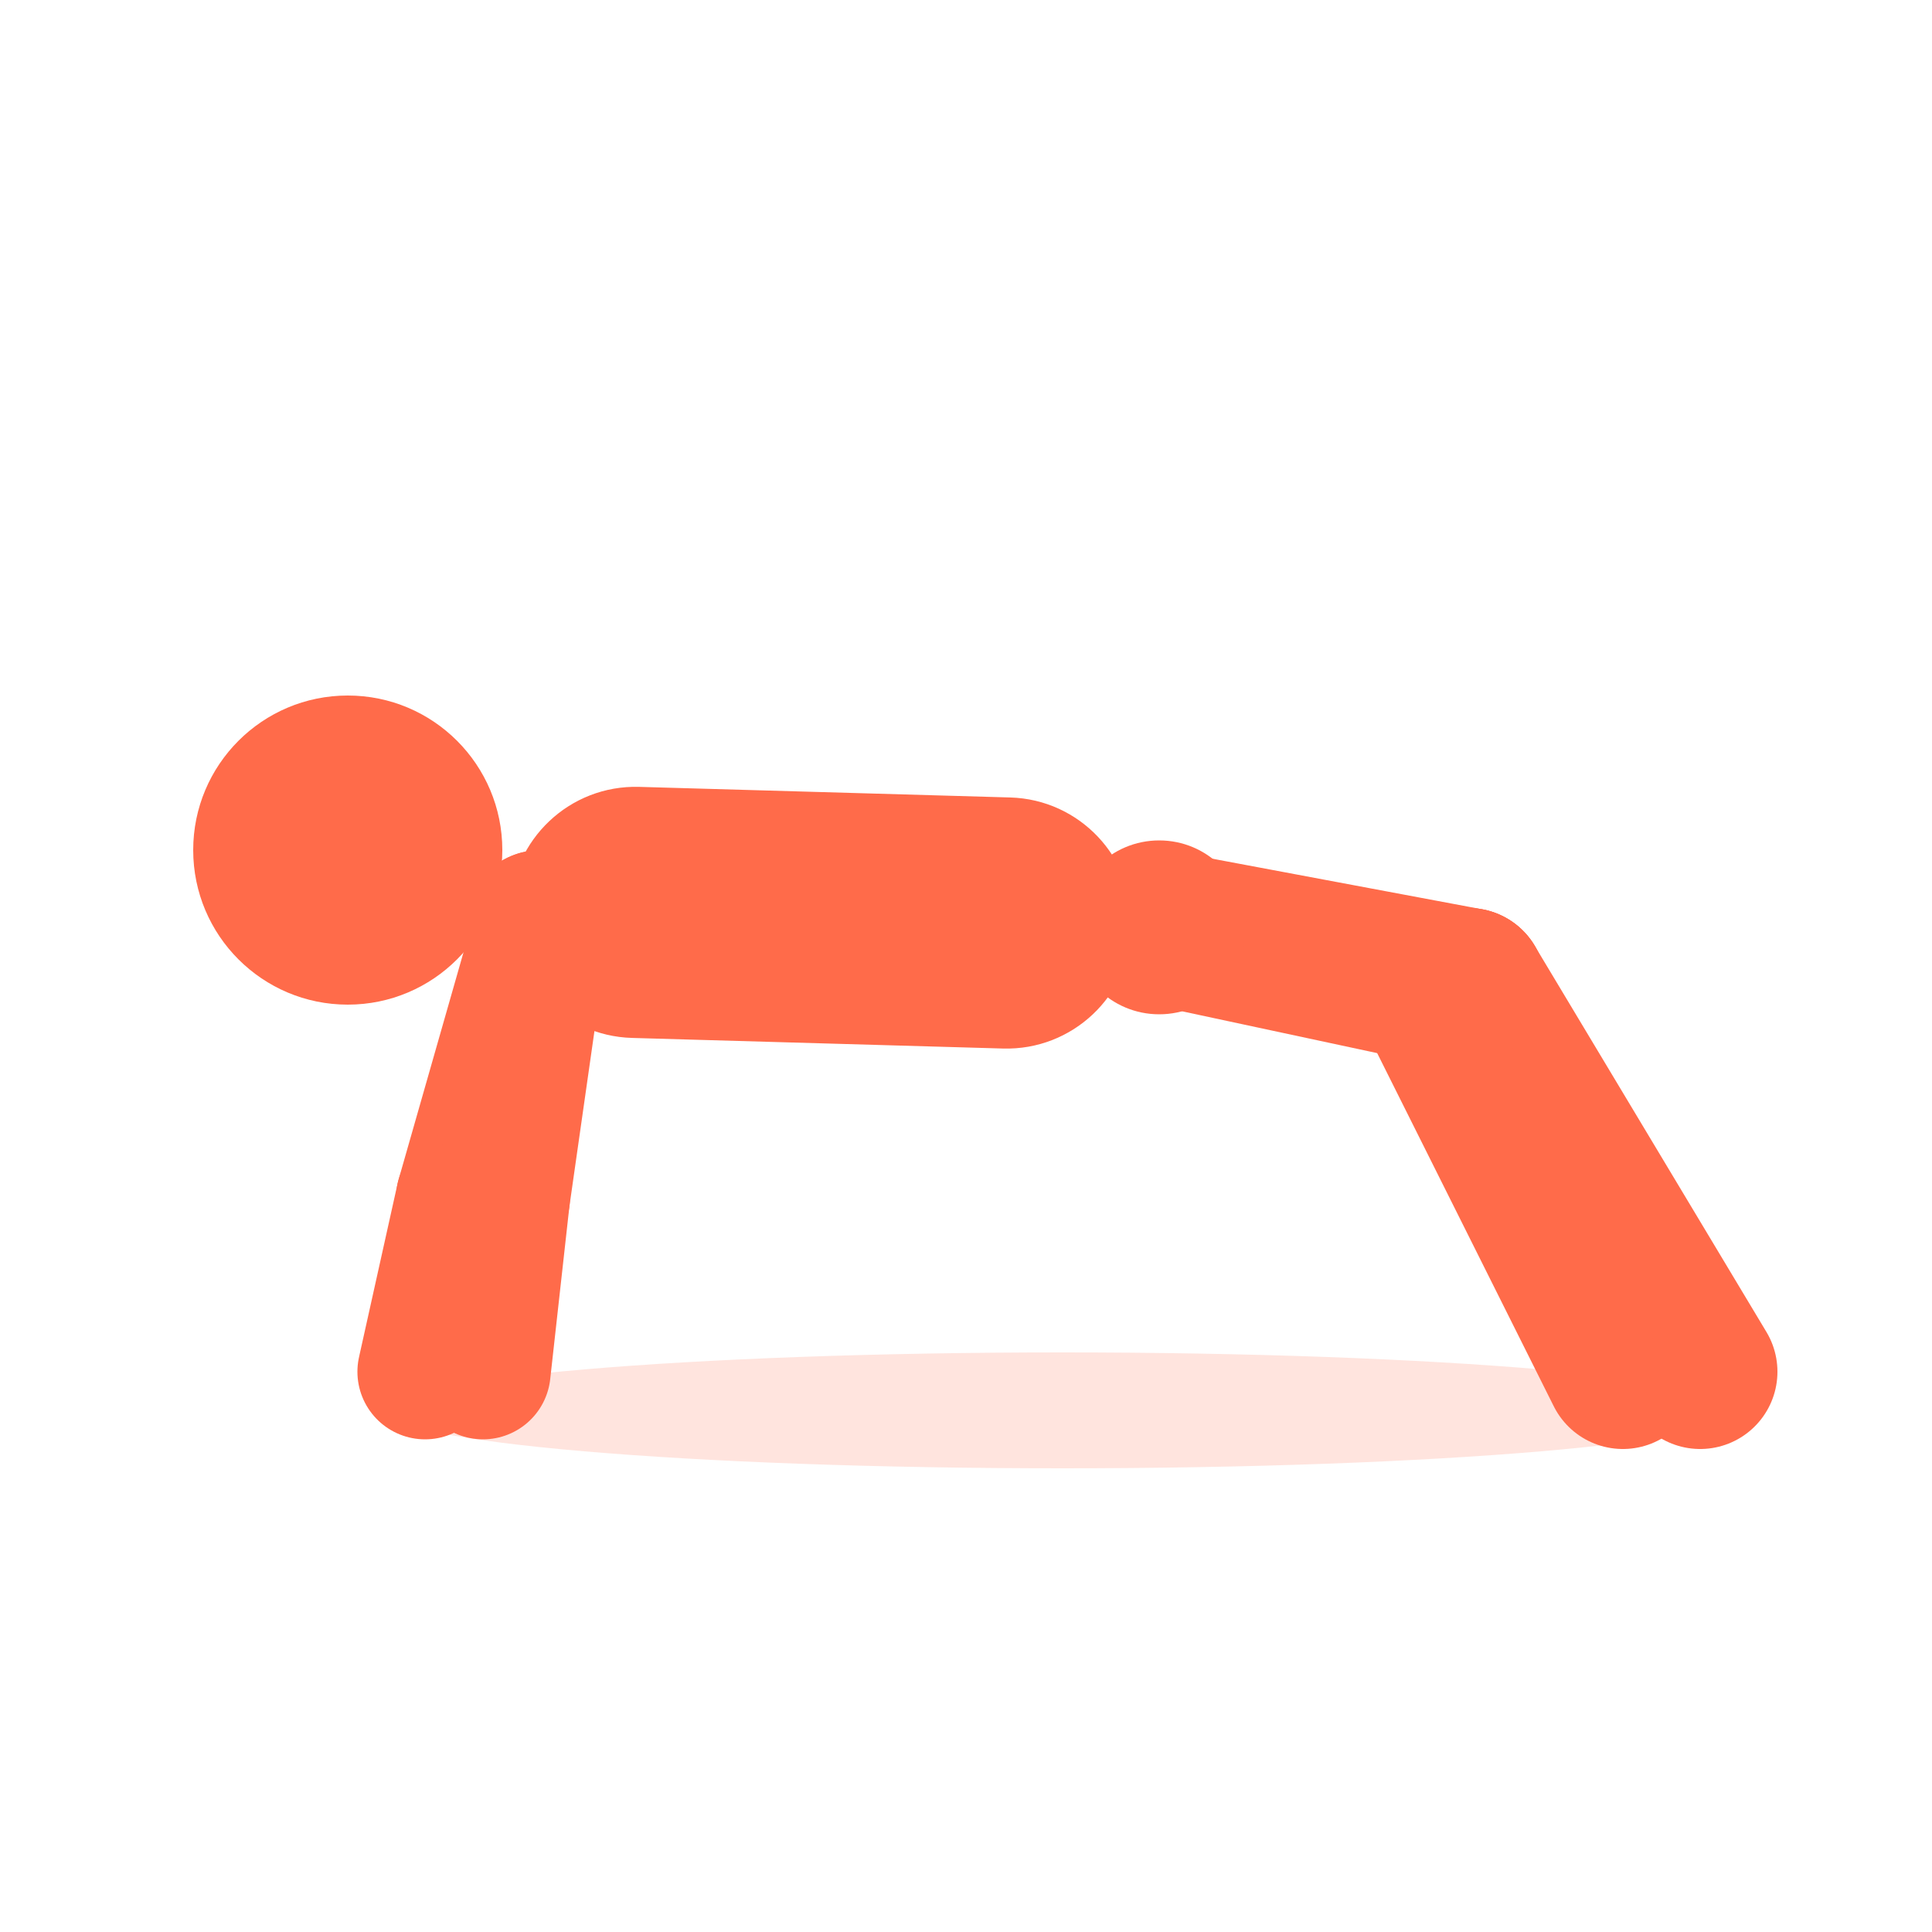
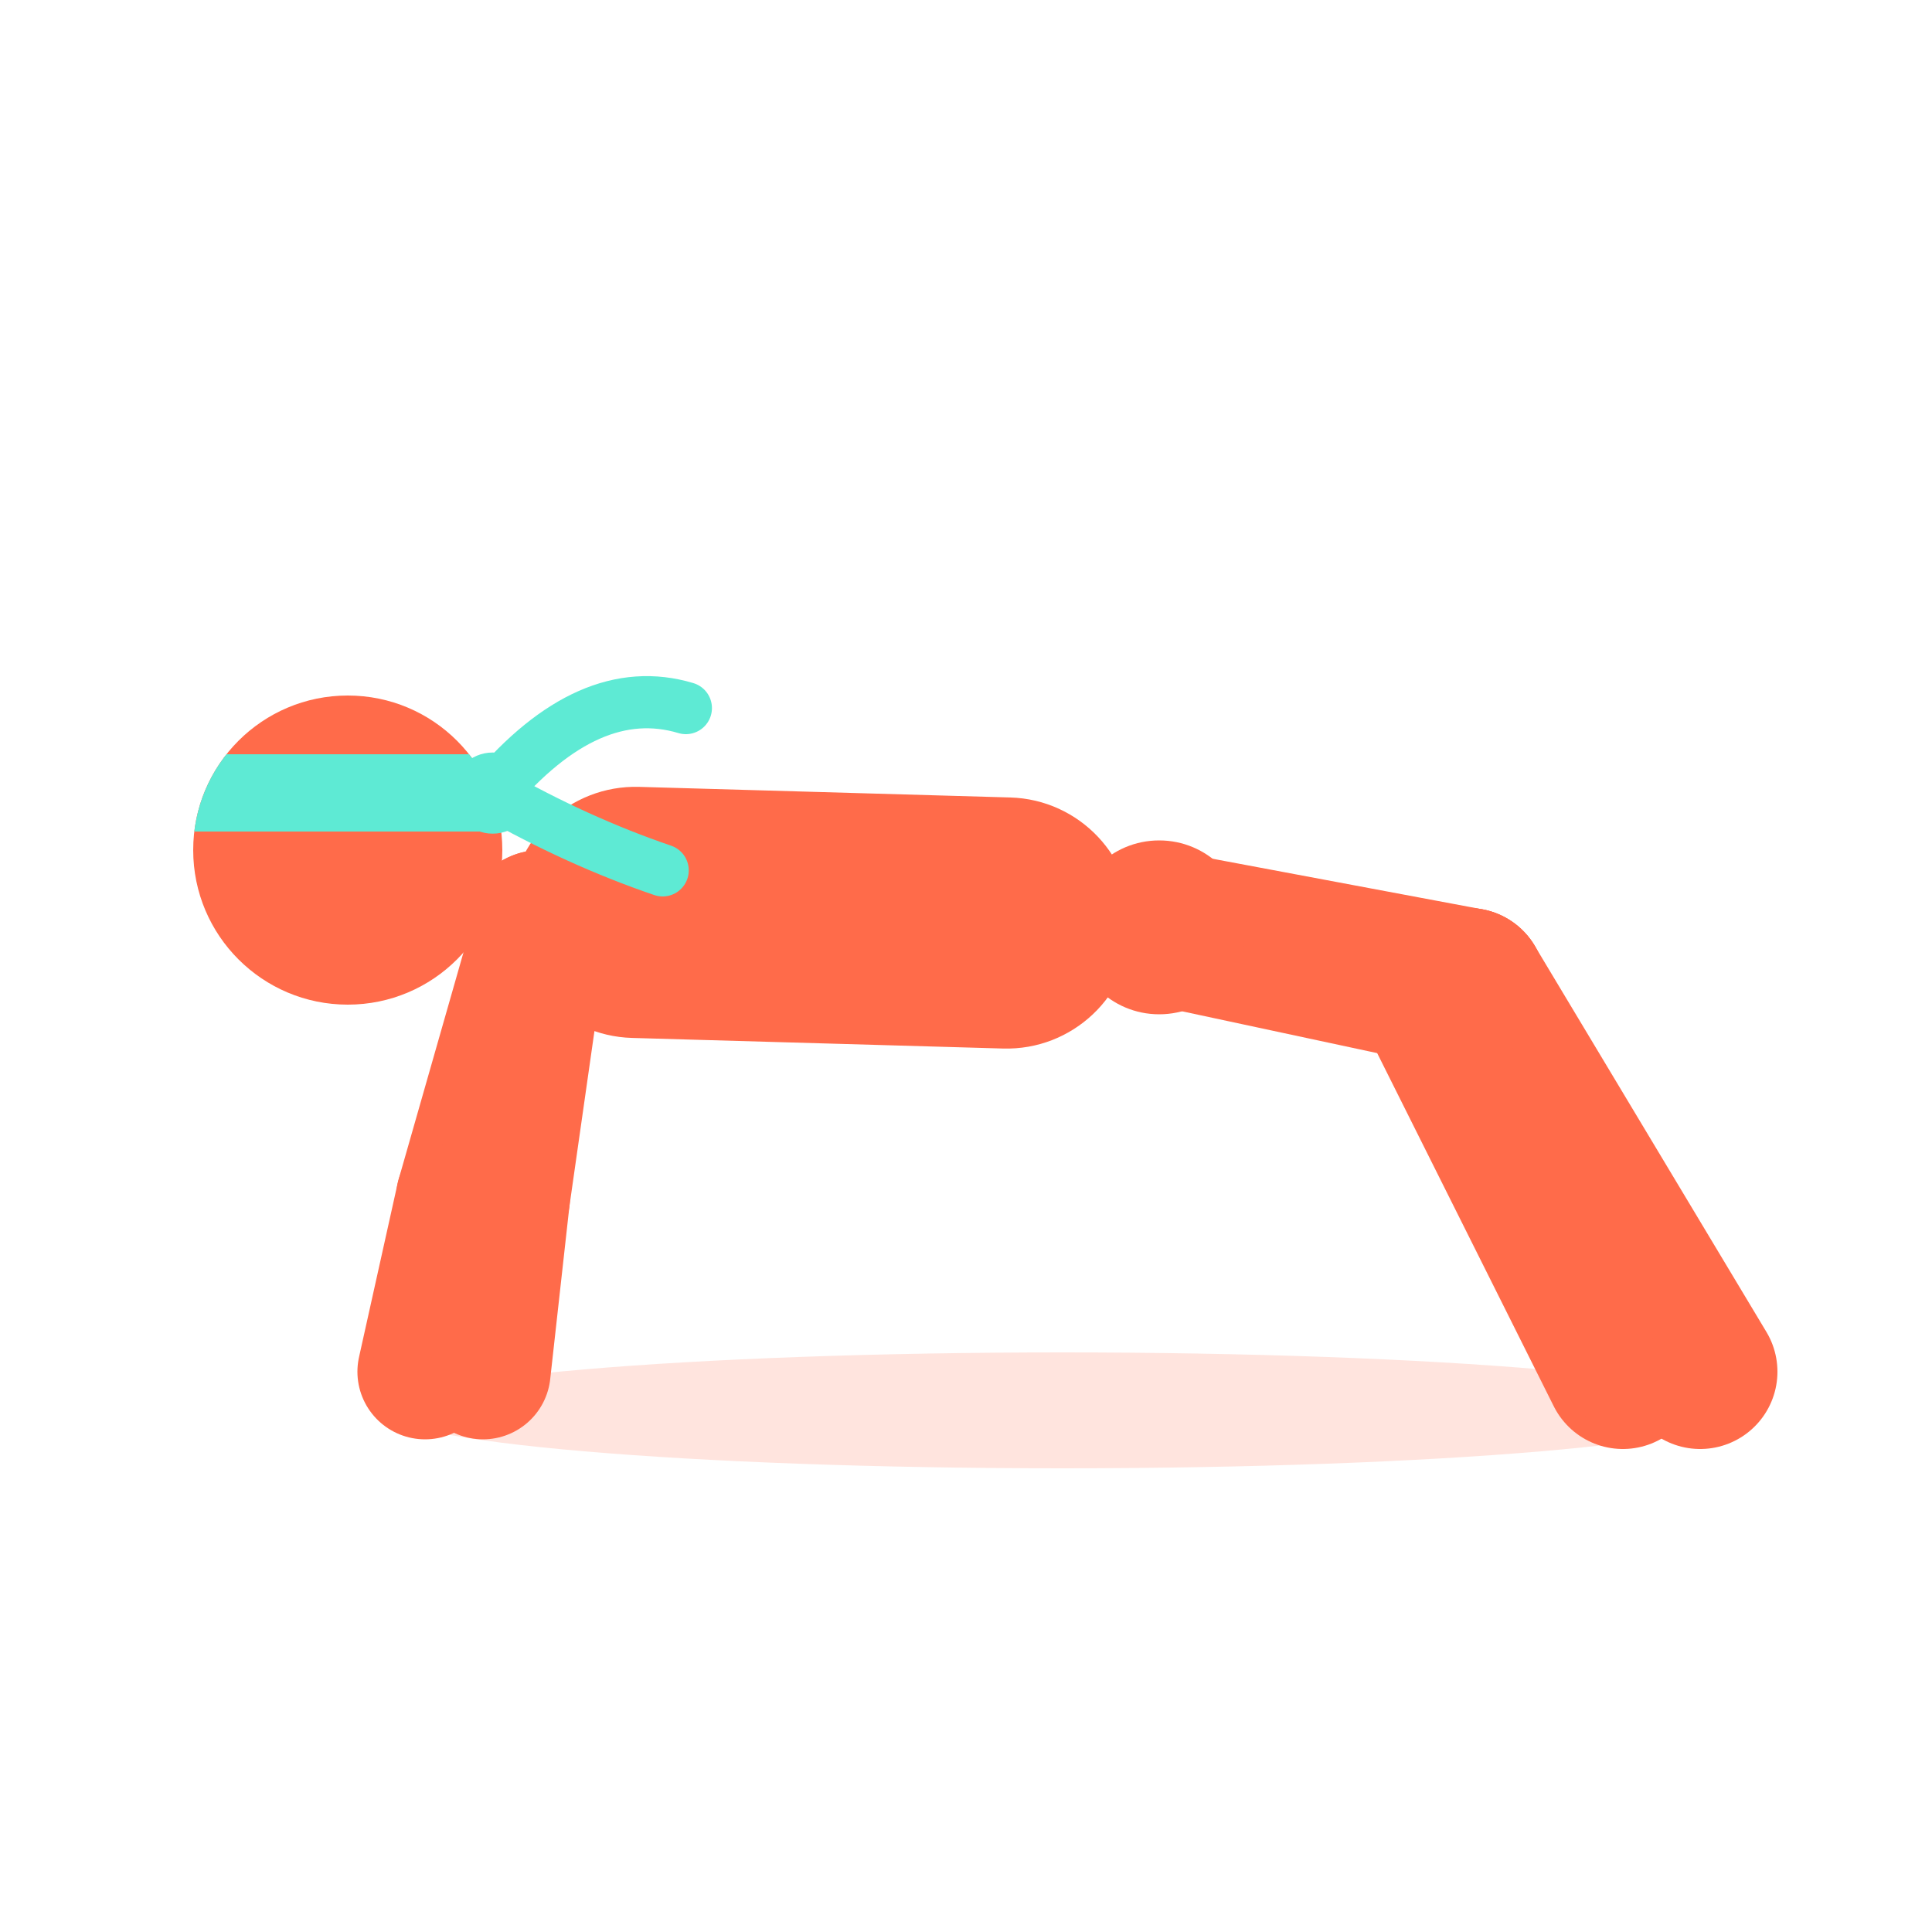
<svg xmlns="http://www.w3.org/2000/svg" viewBox="0 0 200 200" width="200" height="200">
  <ellipse cx="110" cy="146" rx="70" ry="6" fill="#FF6B4A" opacity="0.18" />
  <line x1="120" y1="96" x2="148" y2="102" stroke="#FF6B4A" stroke-width="16" stroke-linecap="round" />
  <line x1="120" y1="96" x2="152" y2="102" stroke="#FF6B4A" stroke-width="16" stroke-linecap="round" />
  <line x1="148" y1="102" x2="168" y2="142" stroke="#FF6B4A" stroke-width="16" stroke-linecap="round" />
  <line x1="152" y1="102" x2="176" y2="142" stroke="#FF6B4A" stroke-width="16" stroke-linecap="round" />
  <circle cx="148" cy="102" r="8" fill="#FF6B4A" />
  <circle cx="152" cy="102" r="8" fill="#FF6B4A" />
  <circle cx="168" cy="142" r="6" fill="#FF6B4A" />
  <circle cx="176" cy="142" r="6" fill="#FF6B4A" />
  <g transform="rotate(-88.36342 85 95)">
    <rect x="72" y="62.787" width="26" height="64.426" rx="13" fill="#FF6B4A" />
  </g>
  <line x1="56" y1="96" x2="48" y2="124" stroke="#FF6B4A" stroke-width="14" stroke-linecap="round" />
  <line x1="56" y1="96" x2="52" y2="124" stroke="#FF6B4A" stroke-width="14" stroke-linecap="round" />
  <line x1="48" y1="124" x2="44" y2="142" stroke="#FF6B4A" stroke-width="14" stroke-linecap="round" />
  <line x1="52" y1="124" x2="50" y2="142" stroke="#FF6B4A" stroke-width="14" stroke-linecap="round" />
  <circle cx="48" cy="124" r="6" fill="#FF6B4A" />
  <circle cx="52" cy="124" r="6" fill="#FF6B4A" />
  <circle cx="44" cy="142" r="5.5" fill="#FF6B4A" />
  <circle cx="50" cy="142" r="5.5" fill="#FF6B4A" />
  <circle cx="56" cy="96" r="8" fill="#FF6B4A" />
  <circle cx="56" cy="96" r="8" fill="#FF6B4A" />
  <circle cx="120" cy="96" r="9" fill="#FF6B4A" />
  <circle cx="36" cy="88" r="16" fill="#FF6B4A" />
+   <clipPath id="hb">
+     <circle cx="36.0" cy="88.0" r="16.0" />
+   </clipPath>
+   <rect x="19.0" y="78.08" width="34.0" height="8.0" fill="#5EEAD4" clip-path="url(#hb)" />
+   <path d="M51.0,82.1 Q61.0,70.3 71.0,73.3" stroke="#5EEAD4" stroke-width="5.4" stroke-linecap="round" fill="none" />
+   <path d="M51.0,82.1 Q59.8,87.1 68.6,90.1" stroke="#5EEAD4" stroke-width="5.4" stroke-linecap="round" fill="none" />
+   <circle cx="51.0" cy="82.1" r="4.2" fill="#5EEAD4" />
</svg>
